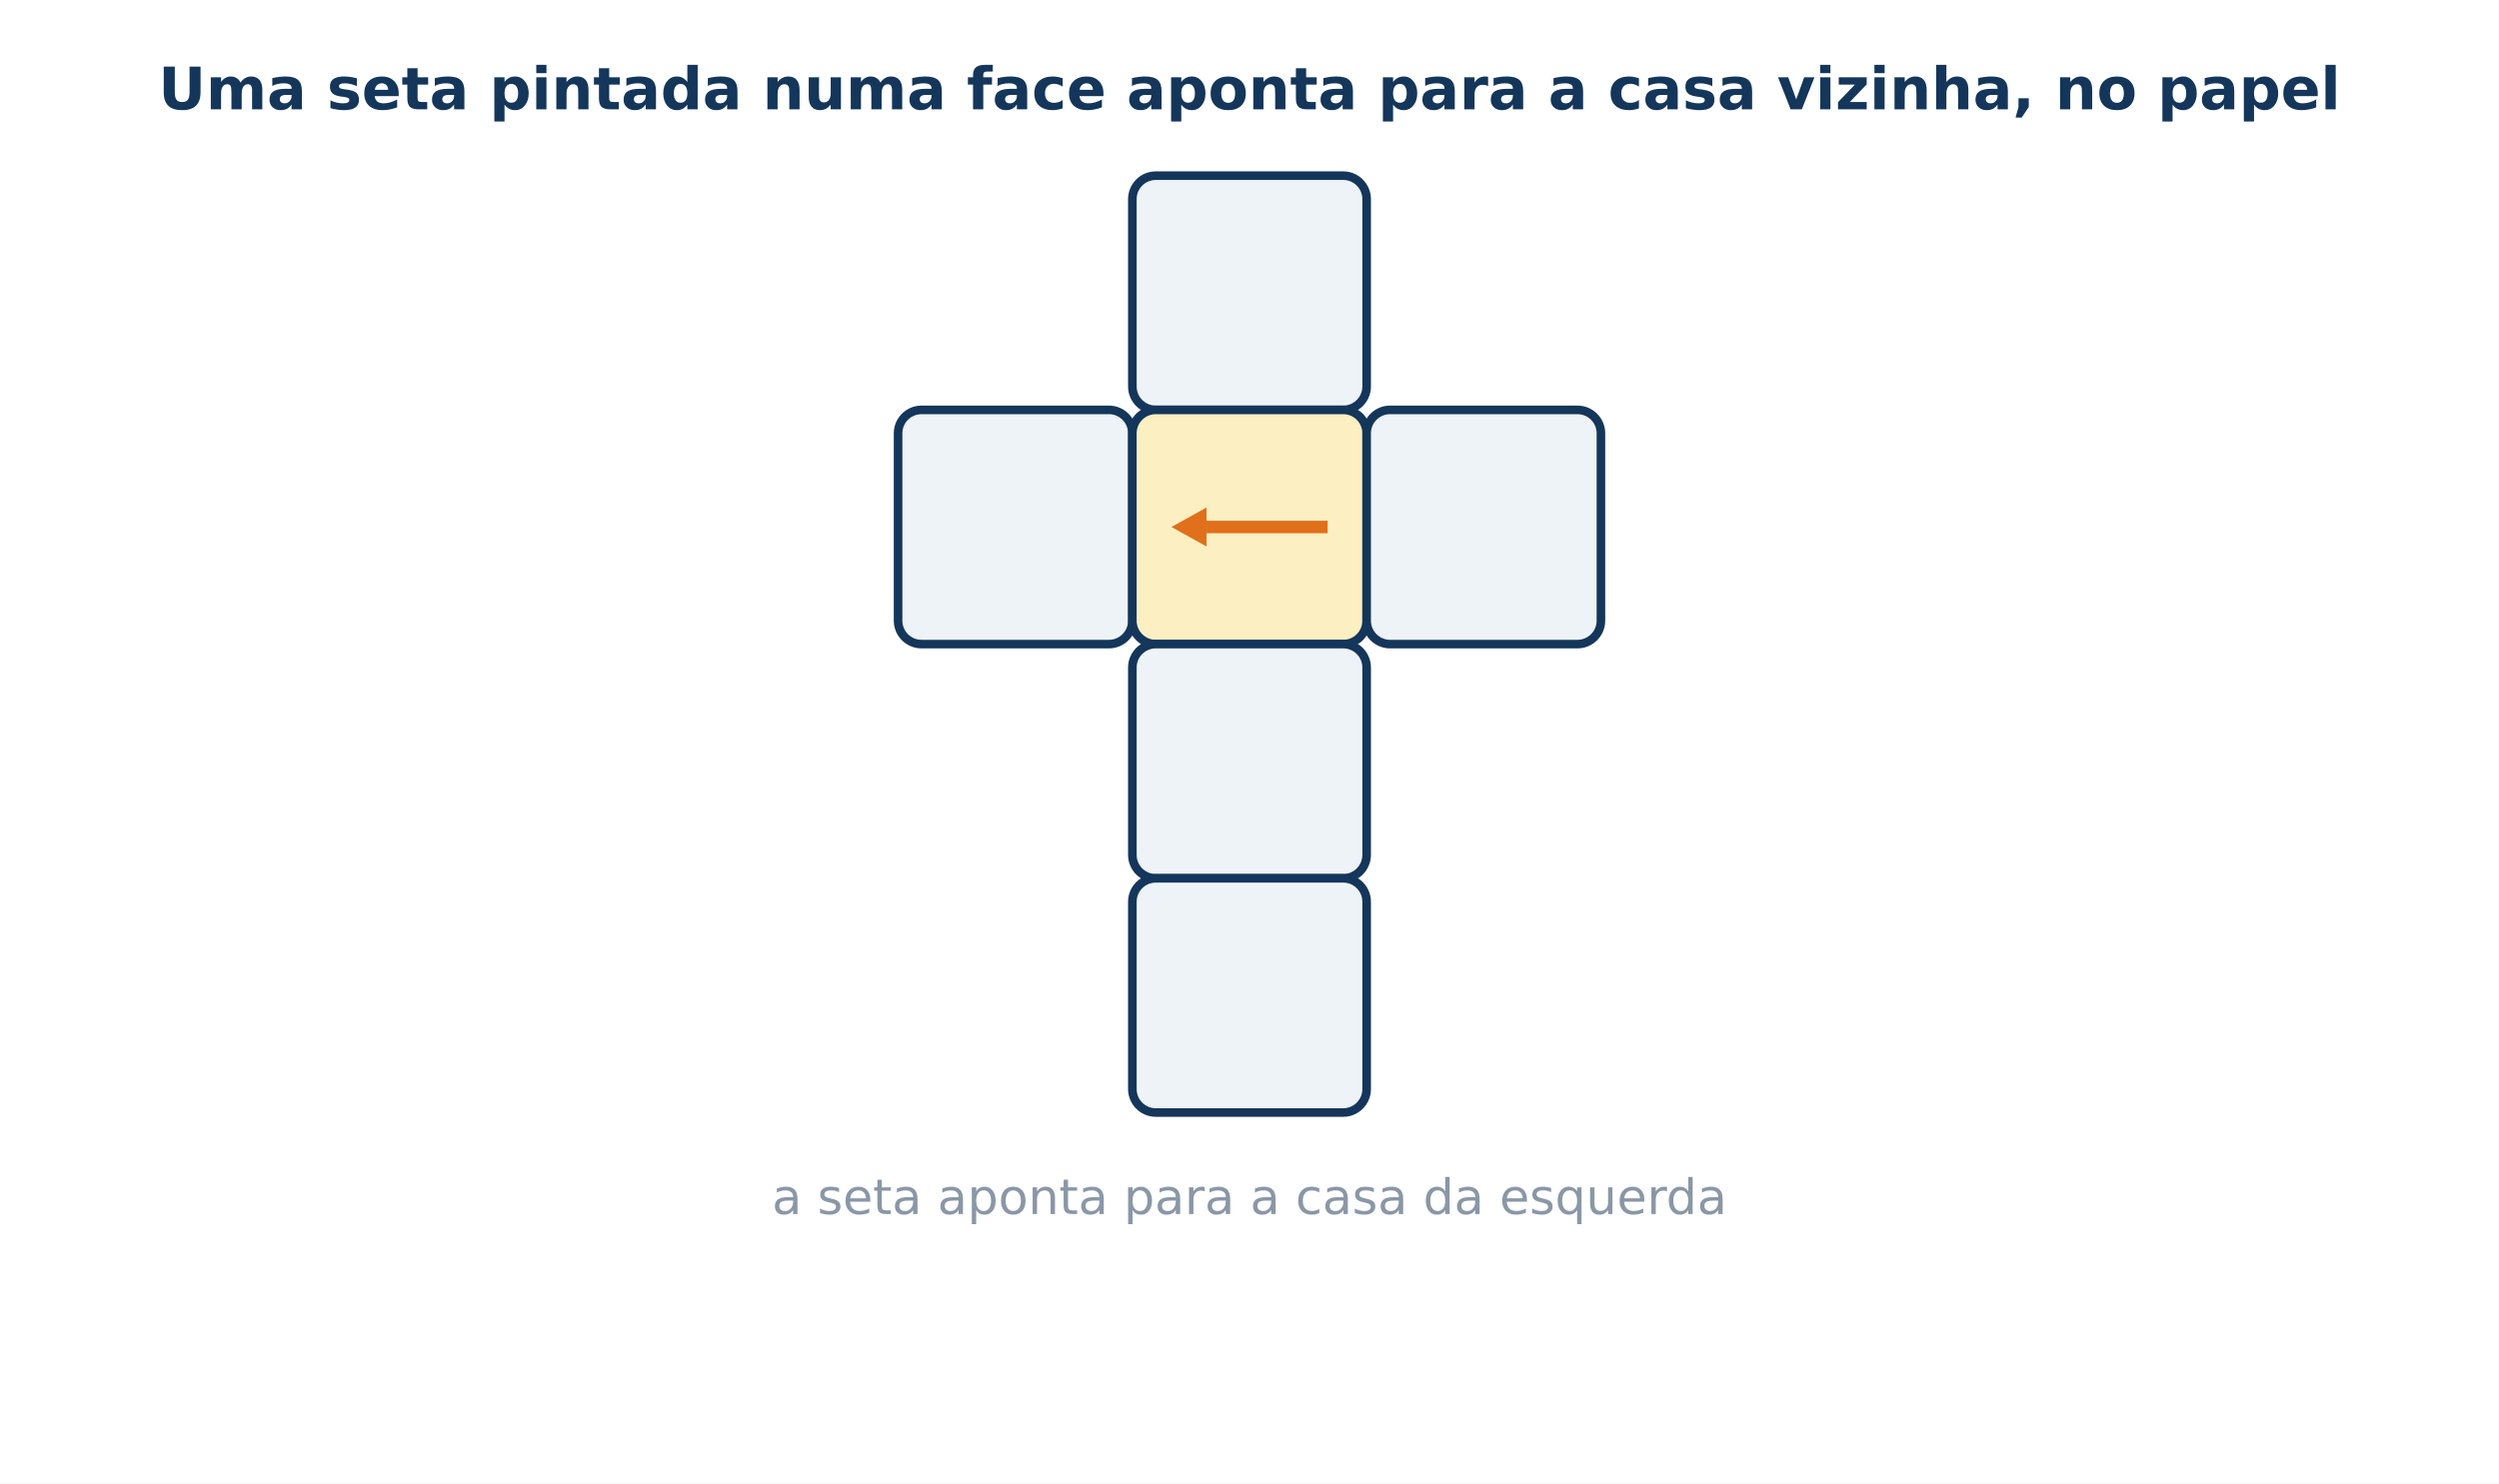
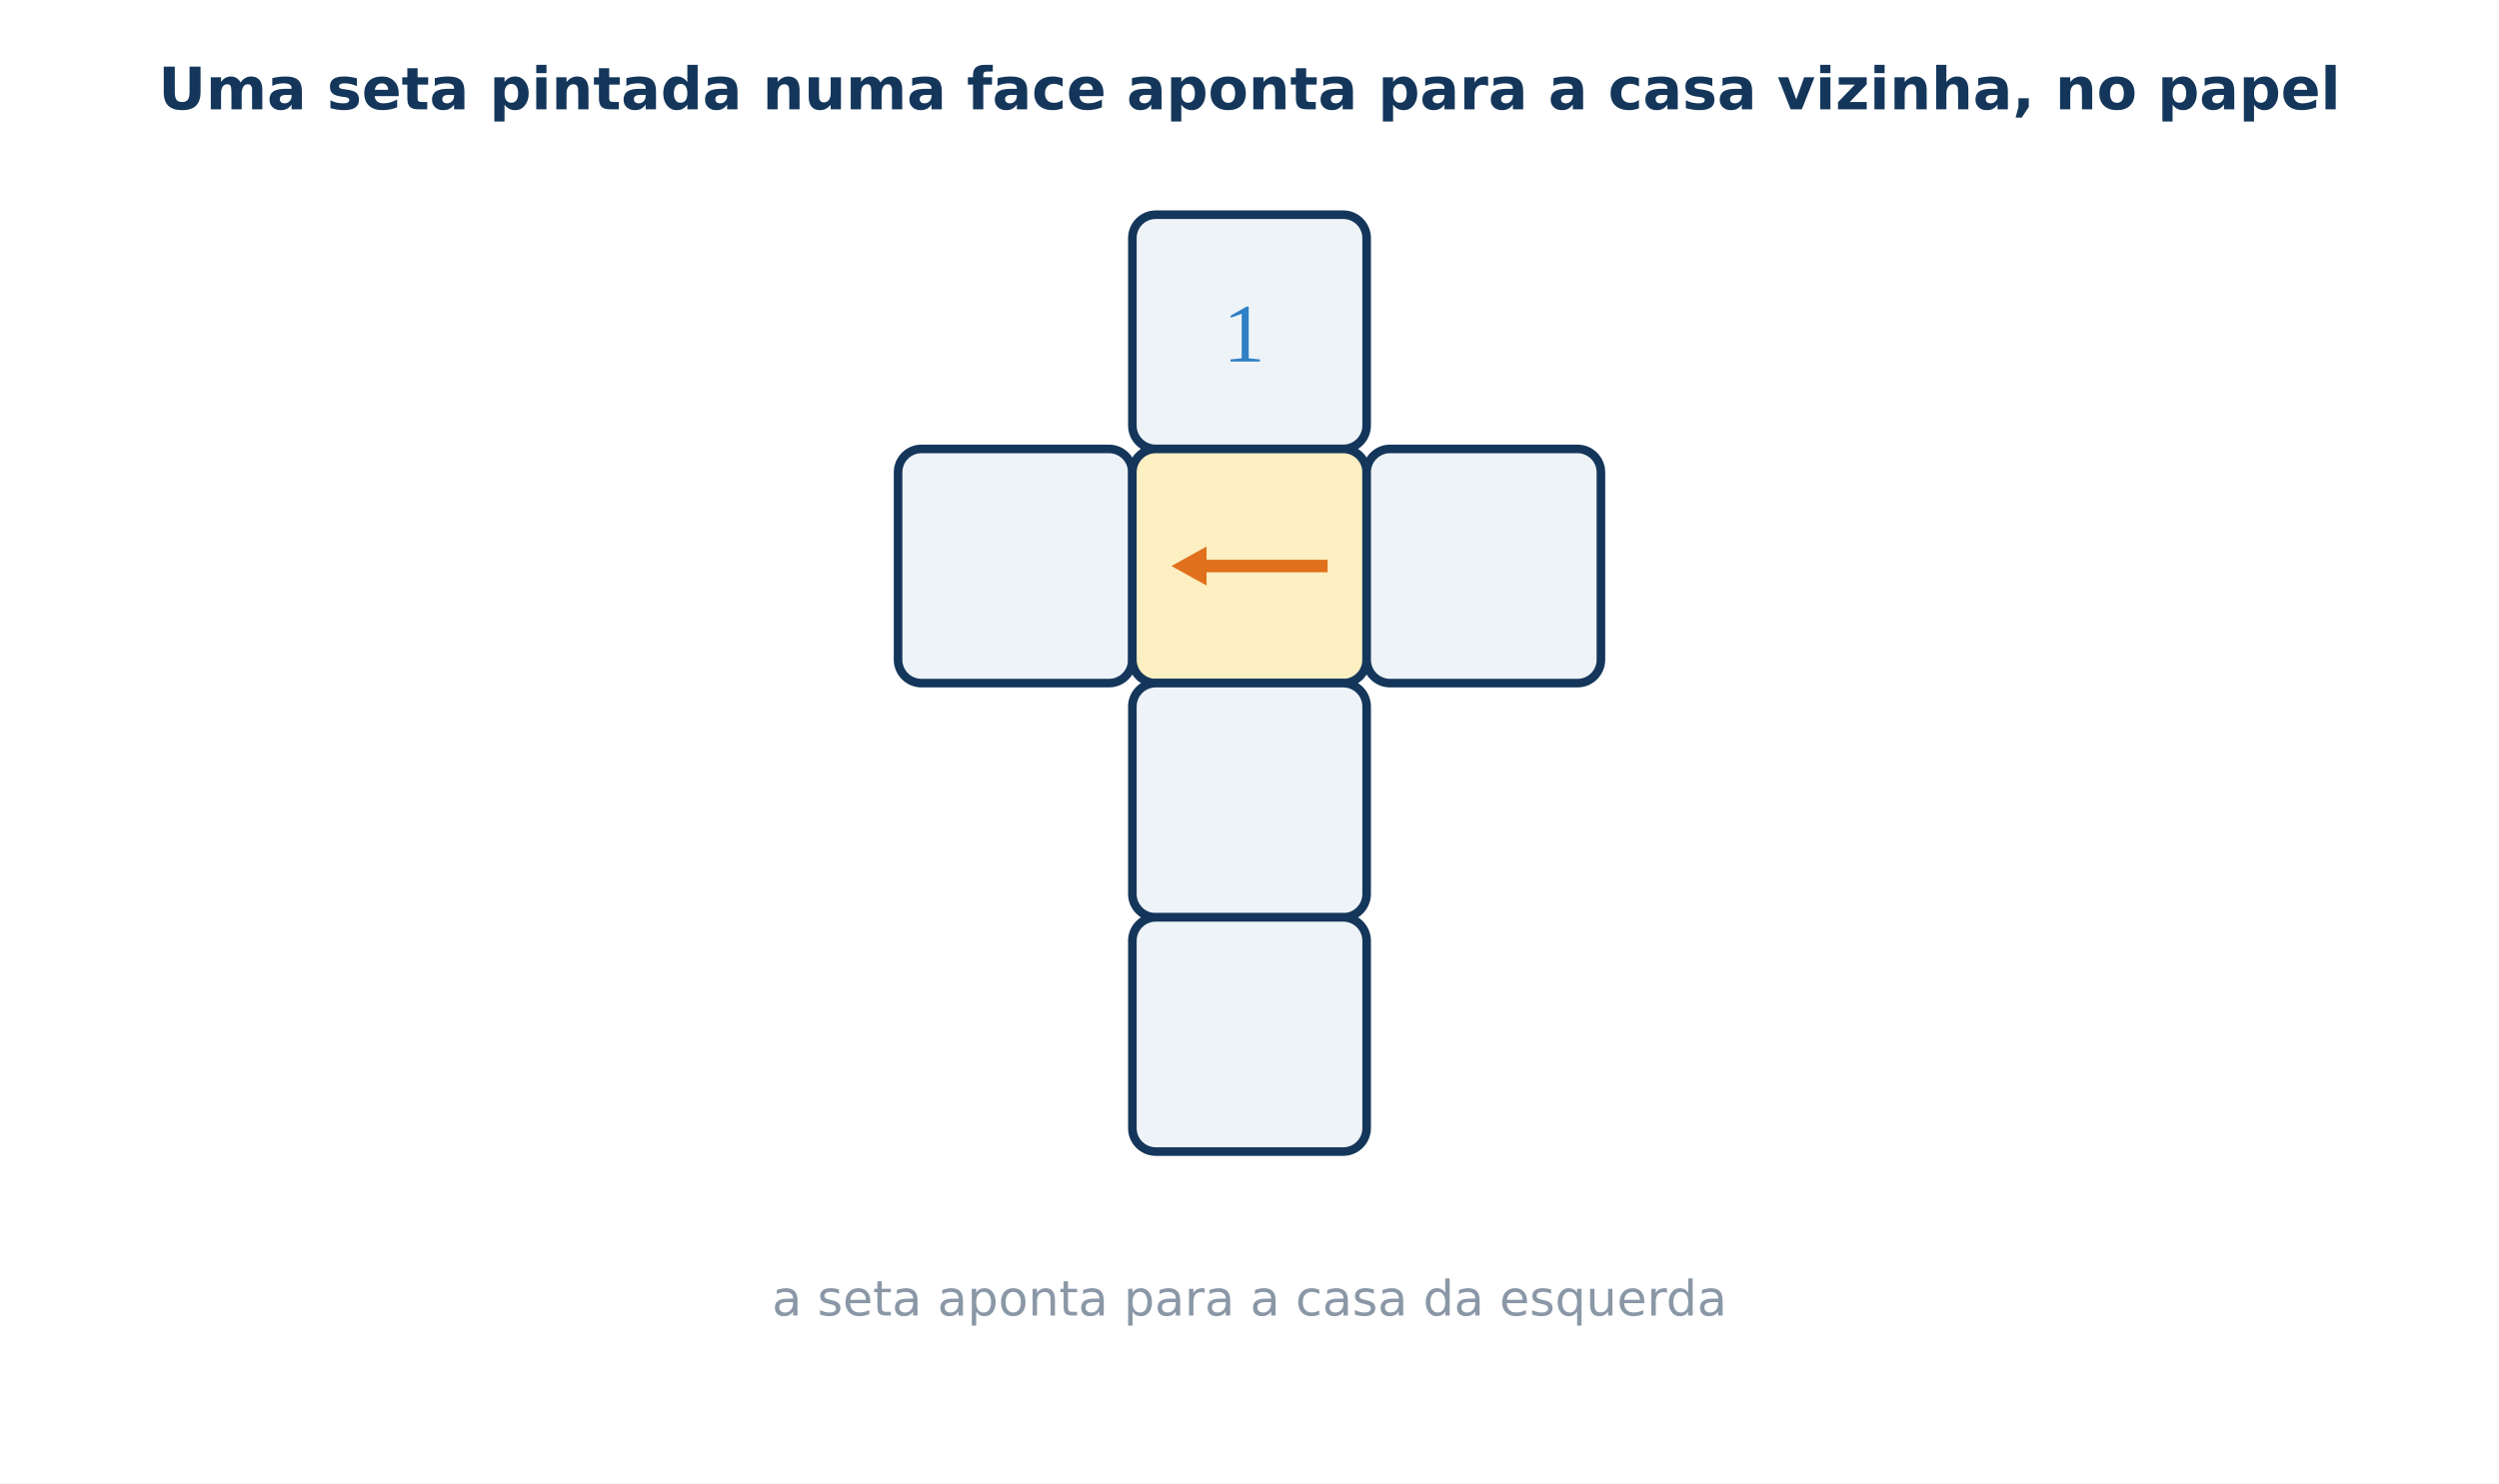
- <svg xmlns="http://www.w3.org/2000/svg" viewBox="0 0 640 380">
-   <rect width="640" height="380" fill="white" />
-   <text x="320.0" y="28.0" font-family="DejaVu Sans" font-size="15" font-weight="bold" fill="#14365A" text-anchor="middle">Uma seta pintada numa face aponta para a casa vizinha, no papel</text>
-   <rect x="290.0" y="45.0" width="60.0" height="60.0" rx="6" fill="#EEF3F8" stroke="#14365A" stroke-width="2.2" />
-   <rect x="230.0" y="105.0" width="60.0" height="60.0" rx="6" fill="#EEF3F8" stroke="#14365A" stroke-width="2.2" />
-   <rect x="290.0" y="105.0" width="60.0" height="60.0" rx="6" fill="#FCEFC2" stroke="#14365A" stroke-width="2.2" />
-   <rect x="350.0" y="105.0" width="60.0" height="60.0" rx="6" fill="#EEF3F8" stroke="#14365A" stroke-width="2.2" />
-   <rect x="290.0" y="165.0" width="60.0" height="60.0" rx="6" fill="#EEF3F8" stroke="#14365A" stroke-width="2.2" />
-   <rect x="290.0" y="225.0" width="60.0" height="60.0" rx="6" fill="#EEF3F8" stroke="#14365A" stroke-width="2.2" />
-   <line x1="340.0" y1="135.0" x2="309.0" y2="135.0" stroke="#E0701B" stroke-width="3.2" />
-   <polygon points="300.0,135.0 309.0,140.0 309.0,130.0" fill="#E0701B" />
-   <text x="320.0" y="311.0" font-family="DejaVu Sans" font-size="12.5" font-weight="normal" fill="#8A97A6" text-anchor="middle">a seta aponta para a casa da esquerda</text>
+ <svg xmlns="http://www.w3.org/2000/svg" viewBox="0 0 640 380" version="1.1" id="svg7">
+   <defs id="defs7" />
+   <rect width="640" height="380" fill="white" id="rect1" />
+   <text x="320.0" y="28.0" font-family="DejaVu Sans" font-size="15" font-weight="bold" fill="#14365A" text-anchor="middle" id="text1">Uma seta pintada numa face aponta para a casa vizinha, no papel</text>
+   <rect x="290" y="55" width="60" height="60" rx="6" fill="#eef3f8" stroke="#14365a" stroke-width="2.2" id="rect2" />
+   <rect x="230" y="115" width="60" height="60" rx="6" fill="#eef3f8" stroke="#14365a" stroke-width="2.2" id="rect3" />
+   <rect x="290" y="115" width="60" height="60" rx="6" fill="#fcefc2" stroke="#14365a" stroke-width="2.2" id="rect4" />
+   <rect x="350" y="115" width="60" height="60" rx="6" fill="#eef3f8" stroke="#14365a" stroke-width="2.2" id="rect5" />
+   <rect x="290" y="175" width="60" height="60" rx="6" fill="#eef3f8" stroke="#14365a" stroke-width="2.2" id="rect6" />
+   <rect x="290" y="235" width="60" height="60" rx="6" fill="#eef3f8" stroke="#14365a" stroke-width="2.2" id="rect7" />
+   <line x1="340" y1="145" x2="309" y2="145" stroke="#e0701b" stroke-width="3.2" id="line7" />
+   <polygon points="309,130 300,135 309,140 " fill="#e0701b" id="polygon7" transform="translate(0,10)" />
+   <text x="320" y="337" font-family="'DejaVu Sans'" font-size="12.5px" font-weight="normal" fill="#8a97a6" text-anchor="middle" id="text7">a seta aponta para a casa da esquerda</text>
+   <text xml:space="preserve" style="font-size:21.333px;text-align:start;writing-mode:lr-tb;direction:ltr;text-anchor:start;fill:#2f80c4;stroke:#ffff31;stroke-width:6" x="313.264" y="92.616" id="text8">
+     <tspan id="tspan7" x="313.264" y="92.616" style="font-size:21.333px;stroke:none">1</tspan>
+   </text>
</svg>
